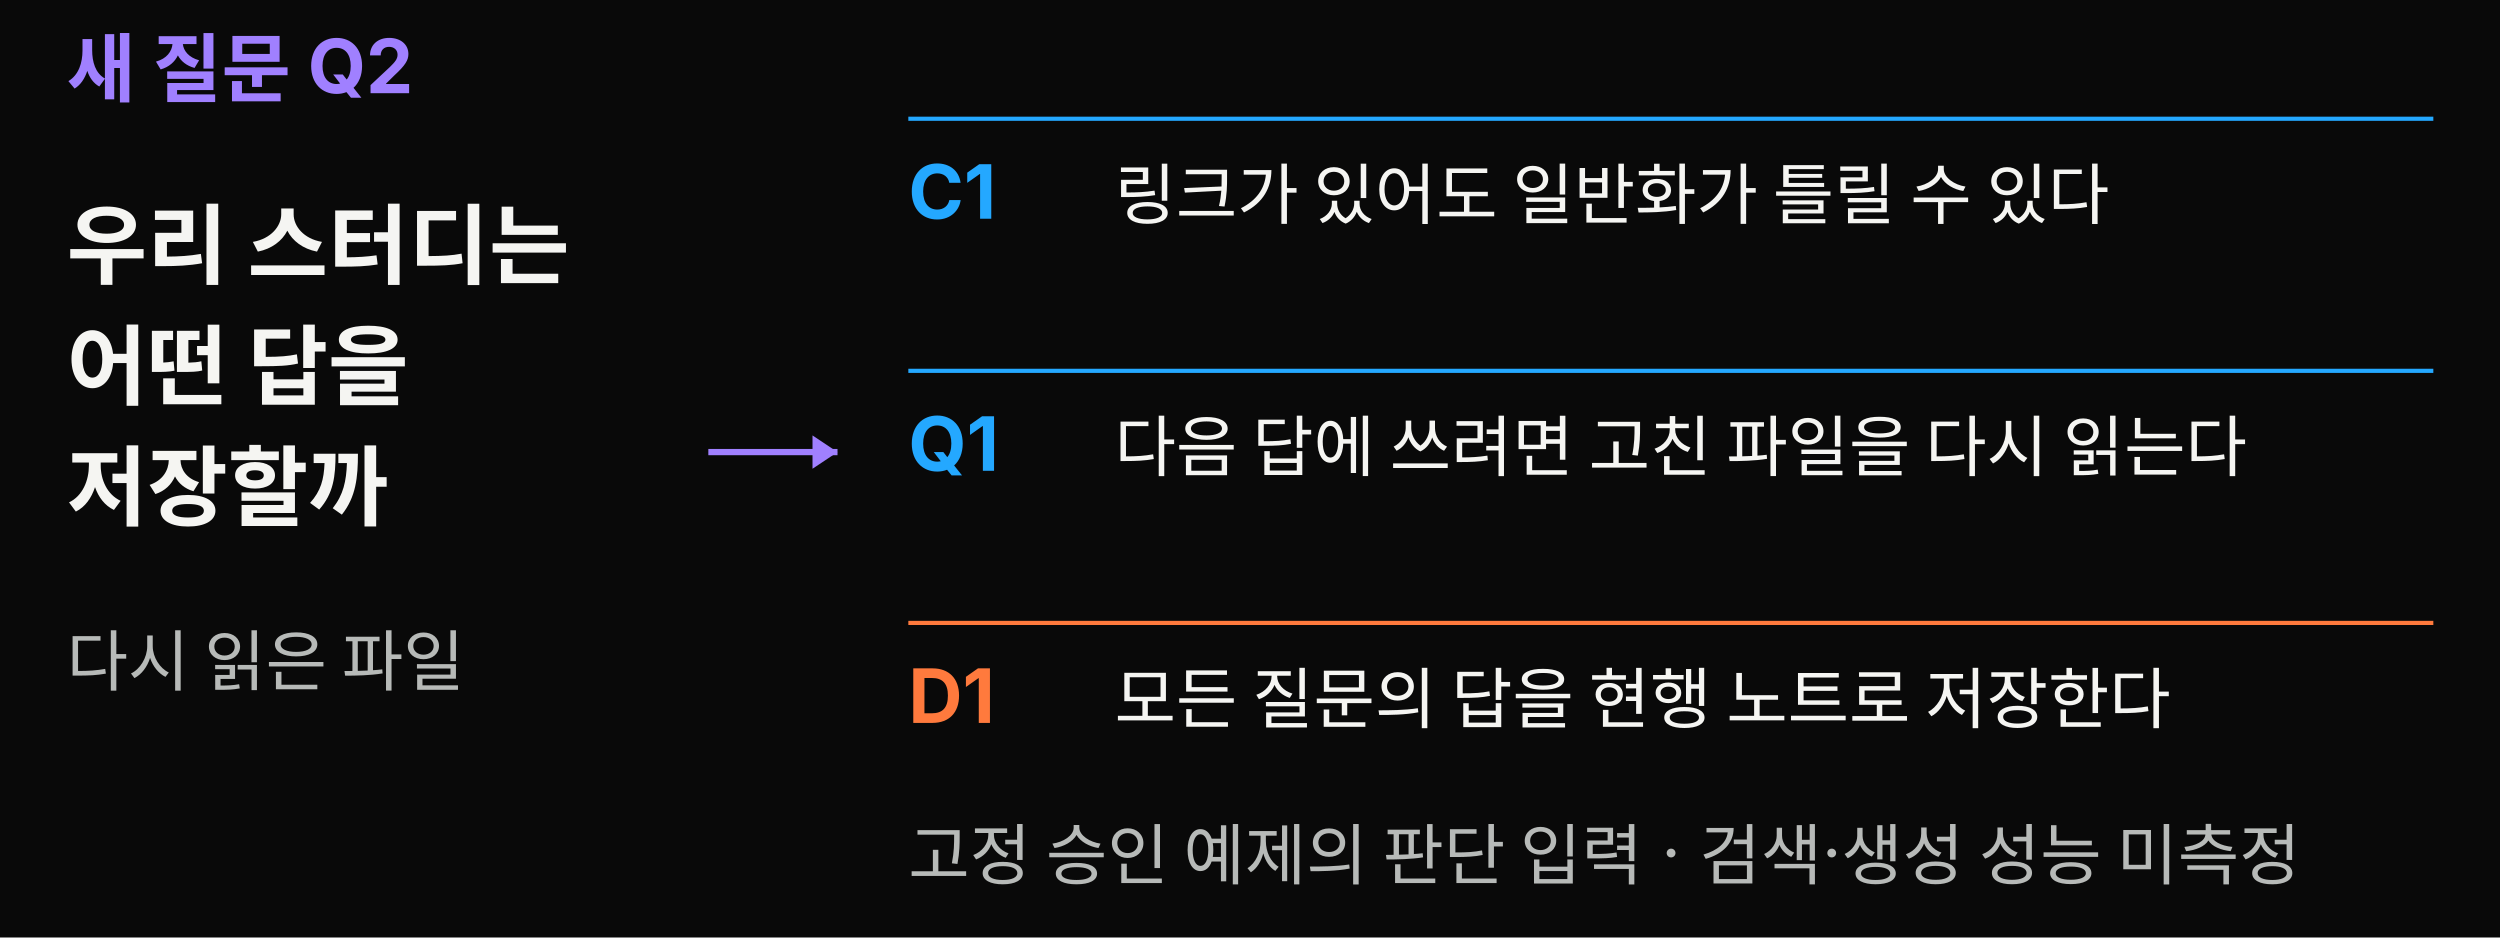
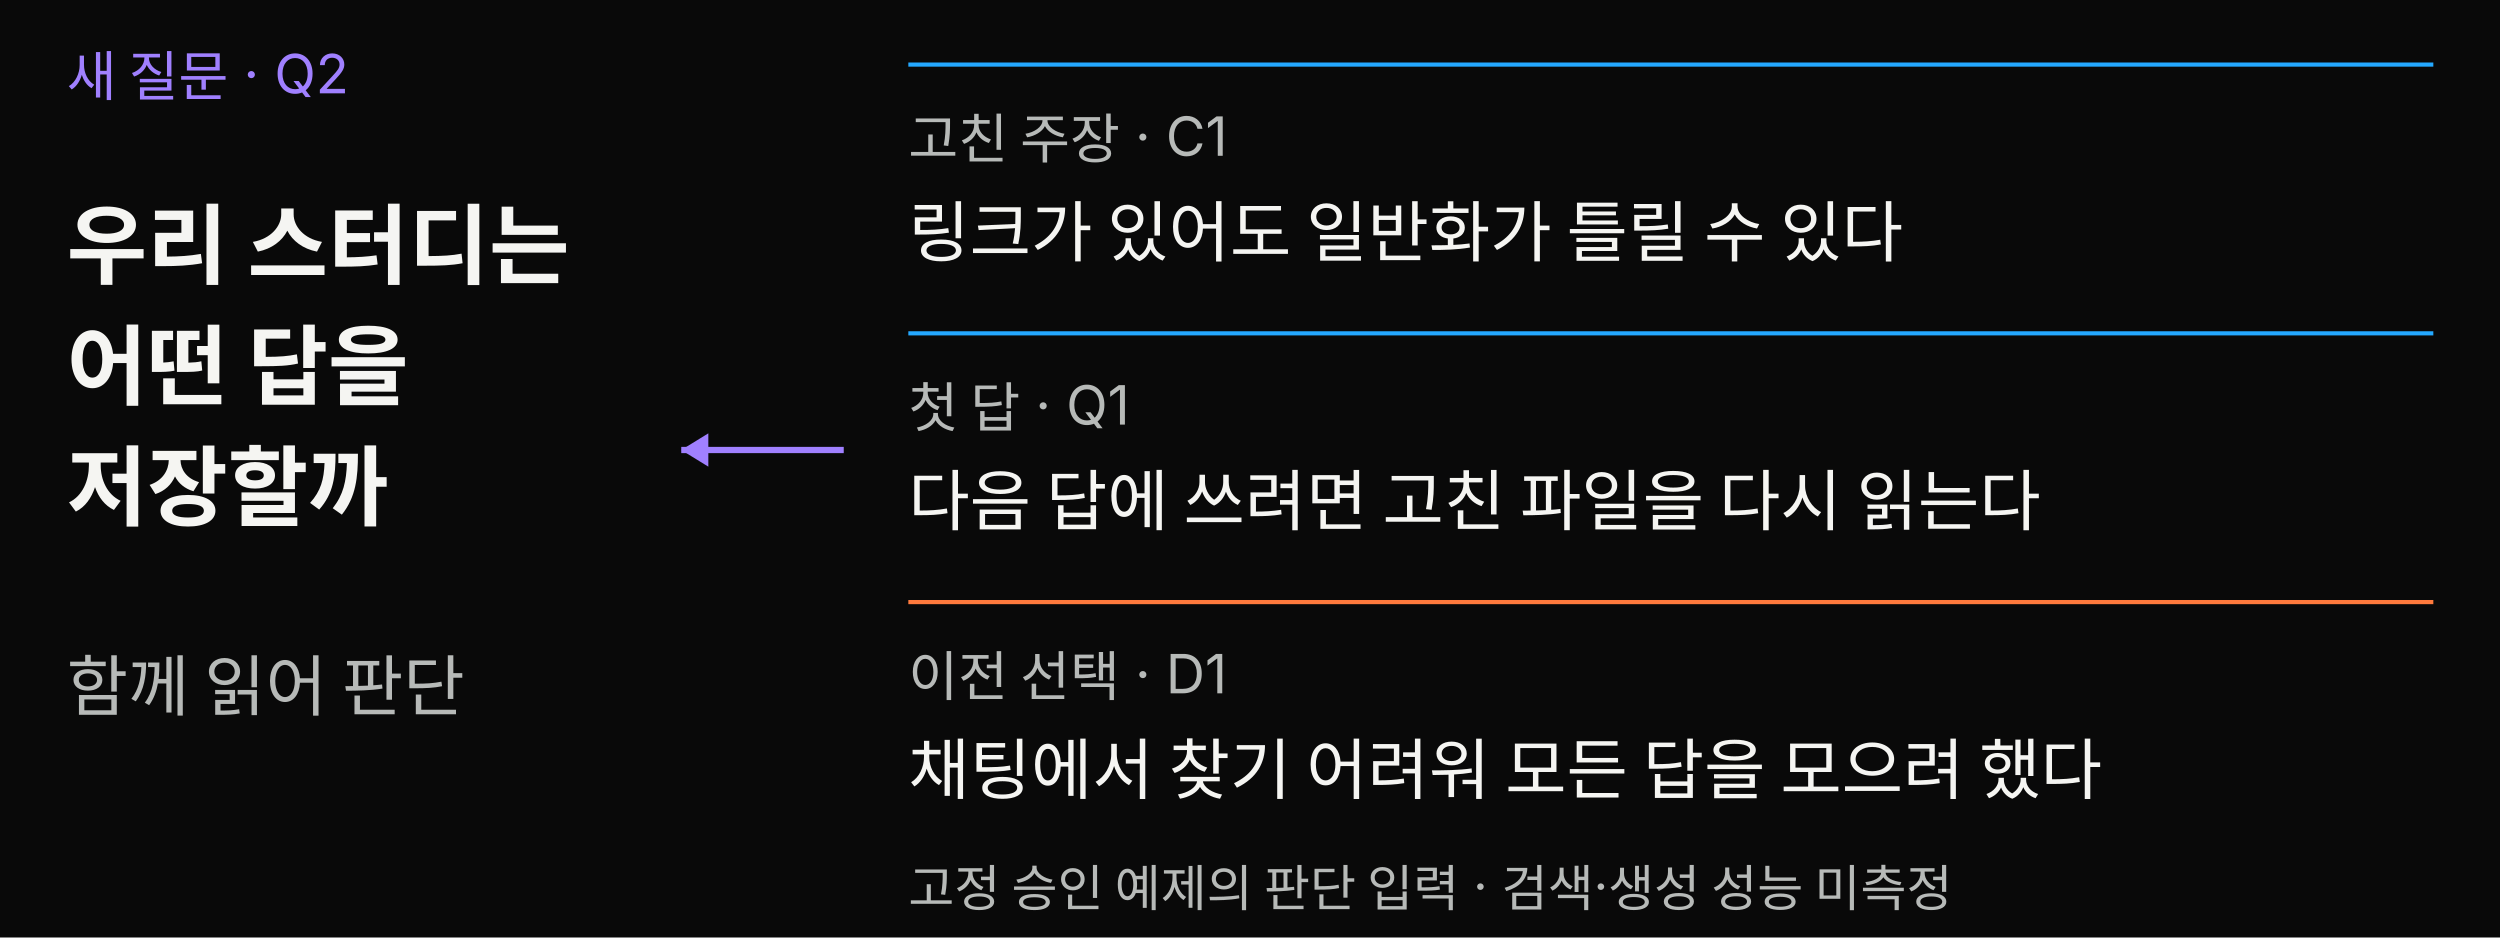
<svg xmlns="http://www.w3.org/2000/svg" width="1200" height="450" viewBox="0 0 1200 450" role="img" aria-labelledby="title desc">
  <rect width="1200" height="450" fill="#090909" />
  <g font-family="Pretendard, -apple-system, BlinkMacSystemFont, 'Apple SD Gothic Neo', 'Noto Sans KR', sans-serif">
-     <text x="32" y="46" fill="#a080ff" font-size="36" font-weight="700">새 질문 Q2</text>
+     <text x="32" y="46" fill="#a080ff" font-size="26">새 질문 · Q2</text>
    <text x="32" y="133" fill="#f5f5f2" font-size="42" font-weight="700">우리 스터디는</text>
    <text x="32" y="191" fill="#f5f5f2" font-size="42" font-weight="700">어떤 답을</text>
    <text x="32" y="249" fill="#f5f5f2" font-size="42" font-weight="700">저장할까</text>
-     <text x="32" y="329" fill="#b7bab8" font-size="32" font-weight="400">다시 읽은 파일</text>
-     <path d="M340 217H402" stroke="#a080ff" stroke-width="3" />
-     <path d="M402 217l-12 -8v16Z" fill="#a080ff" />
-     <path d="M436 57H1168" stroke="#24a8ff" stroke-width="2" />
-     <text x="436" y="105" fill="#24a8ff" font-size="36" font-weight="700">C1</text>
-     <text x="535" y="105" fill="#f5f5f2" font-size="32" font-weight="400">링크가 있어도 일반화가 틀릴 수 있다</text>
-     <path d="M436 178H1168" stroke="#24a8ff" stroke-width="2" />
-     <text x="436" y="226" fill="#24a8ff" font-size="36" font-weight="700">Q1</text>
-     <text x="535" y="226" fill="#f5f5f2" font-size="32" font-weight="400">다음 답에 쓰려면 고친 파일을 다시 읽는다</text>
-     <path d="M436 299H1168" stroke="#ff7a3d" stroke-width="2" />
-     <text x="436" y="347" fill="#ff7a3d" font-size="36" font-weight="700">D1</text>
-     <text x="535" y="347" fill="#f5f5f2" font-size="32" font-weight="400">모든 질문의 답을 현행 노트로 저장한다</text>
-     <text x="436" y="422" fill="#b7bab8" font-size="32" font-weight="400">고정 승인 예제의 판단 입력 · 검색·생성 성능 미측정</text>
+     <text x="32" y="341" fill="#b7bab8" font-size="32">함께 읽어 판단</text>
+     <path d="M405 216H327" stroke="#a080ff" stroke-width="3" />
+     <path d="M327 216 340 208V224Z" fill="#a080ff" />
+     <path d="M436 31H1168" stroke="#24a8ff" stroke-width="2" />
+     <text x="436" y="76" fill="#b7bab8" font-size="26">고친 주장 · C1</text>
+     <text x="436" y="123" fill="#f5f5f2" font-size="32">링크가 있어도 일반화가 틀릴 수 있다</text>
+     <path d="M436 160H1168" stroke="#24a8ff" stroke-width="2" />
+     <text x="436" y="205" fill="#b7bab8" font-size="26">첫 답 · Q1</text>
+     <text x="436" y="252" fill="#f5f5f2" font-size="32">다음 답에 쓰려면 고친 파일을 다시 읽는다</text>
+     <path d="M436 289H1168" stroke="#ff7a3d" stroke-width="2" />
+     <text x="436" y="334" fill="#b7bab8" font-size="26">이전 선택 · D1</text>
+     <text x="436" y="381" fill="#f5f5f2" font-size="32">채팅에서 찾기 어려워 모든 답을 모으려 했다</text>
+     <text x="436" y="435" fill="#b7bab8" font-size="24">고정 승인 예제의 판단 입력 · 검색·생성 성능 미측정</text>
  </g>
</svg>
